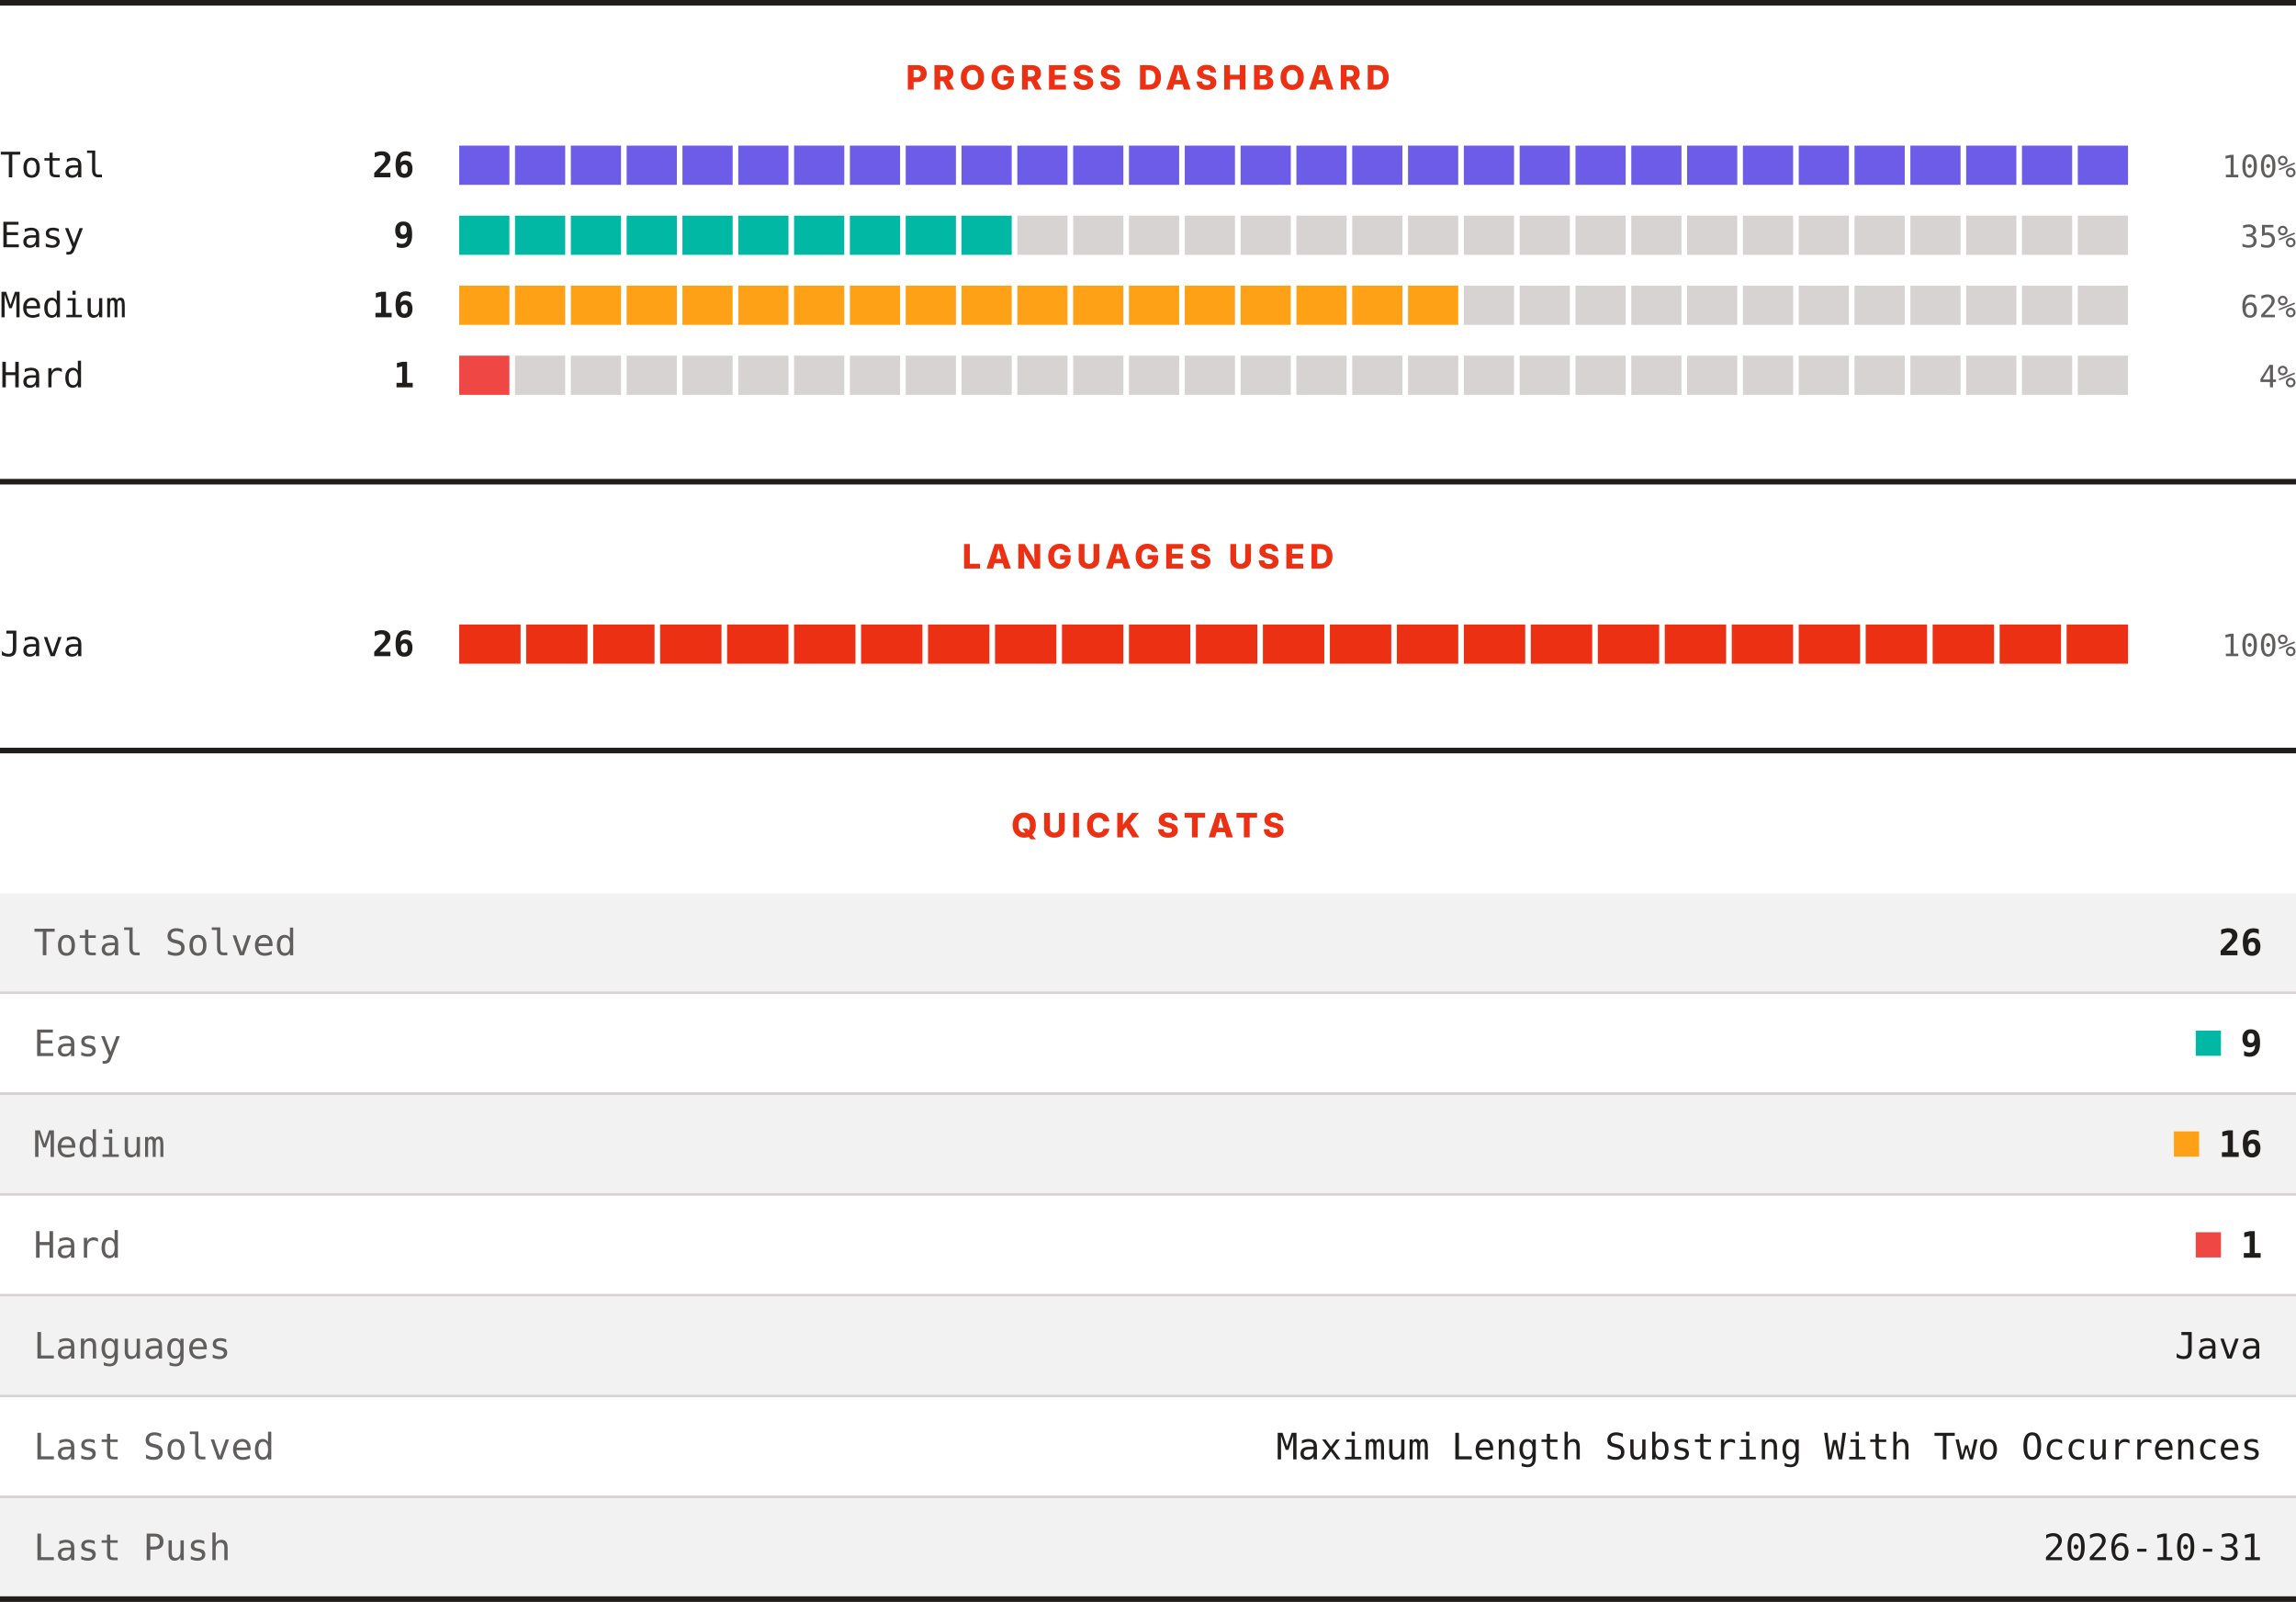
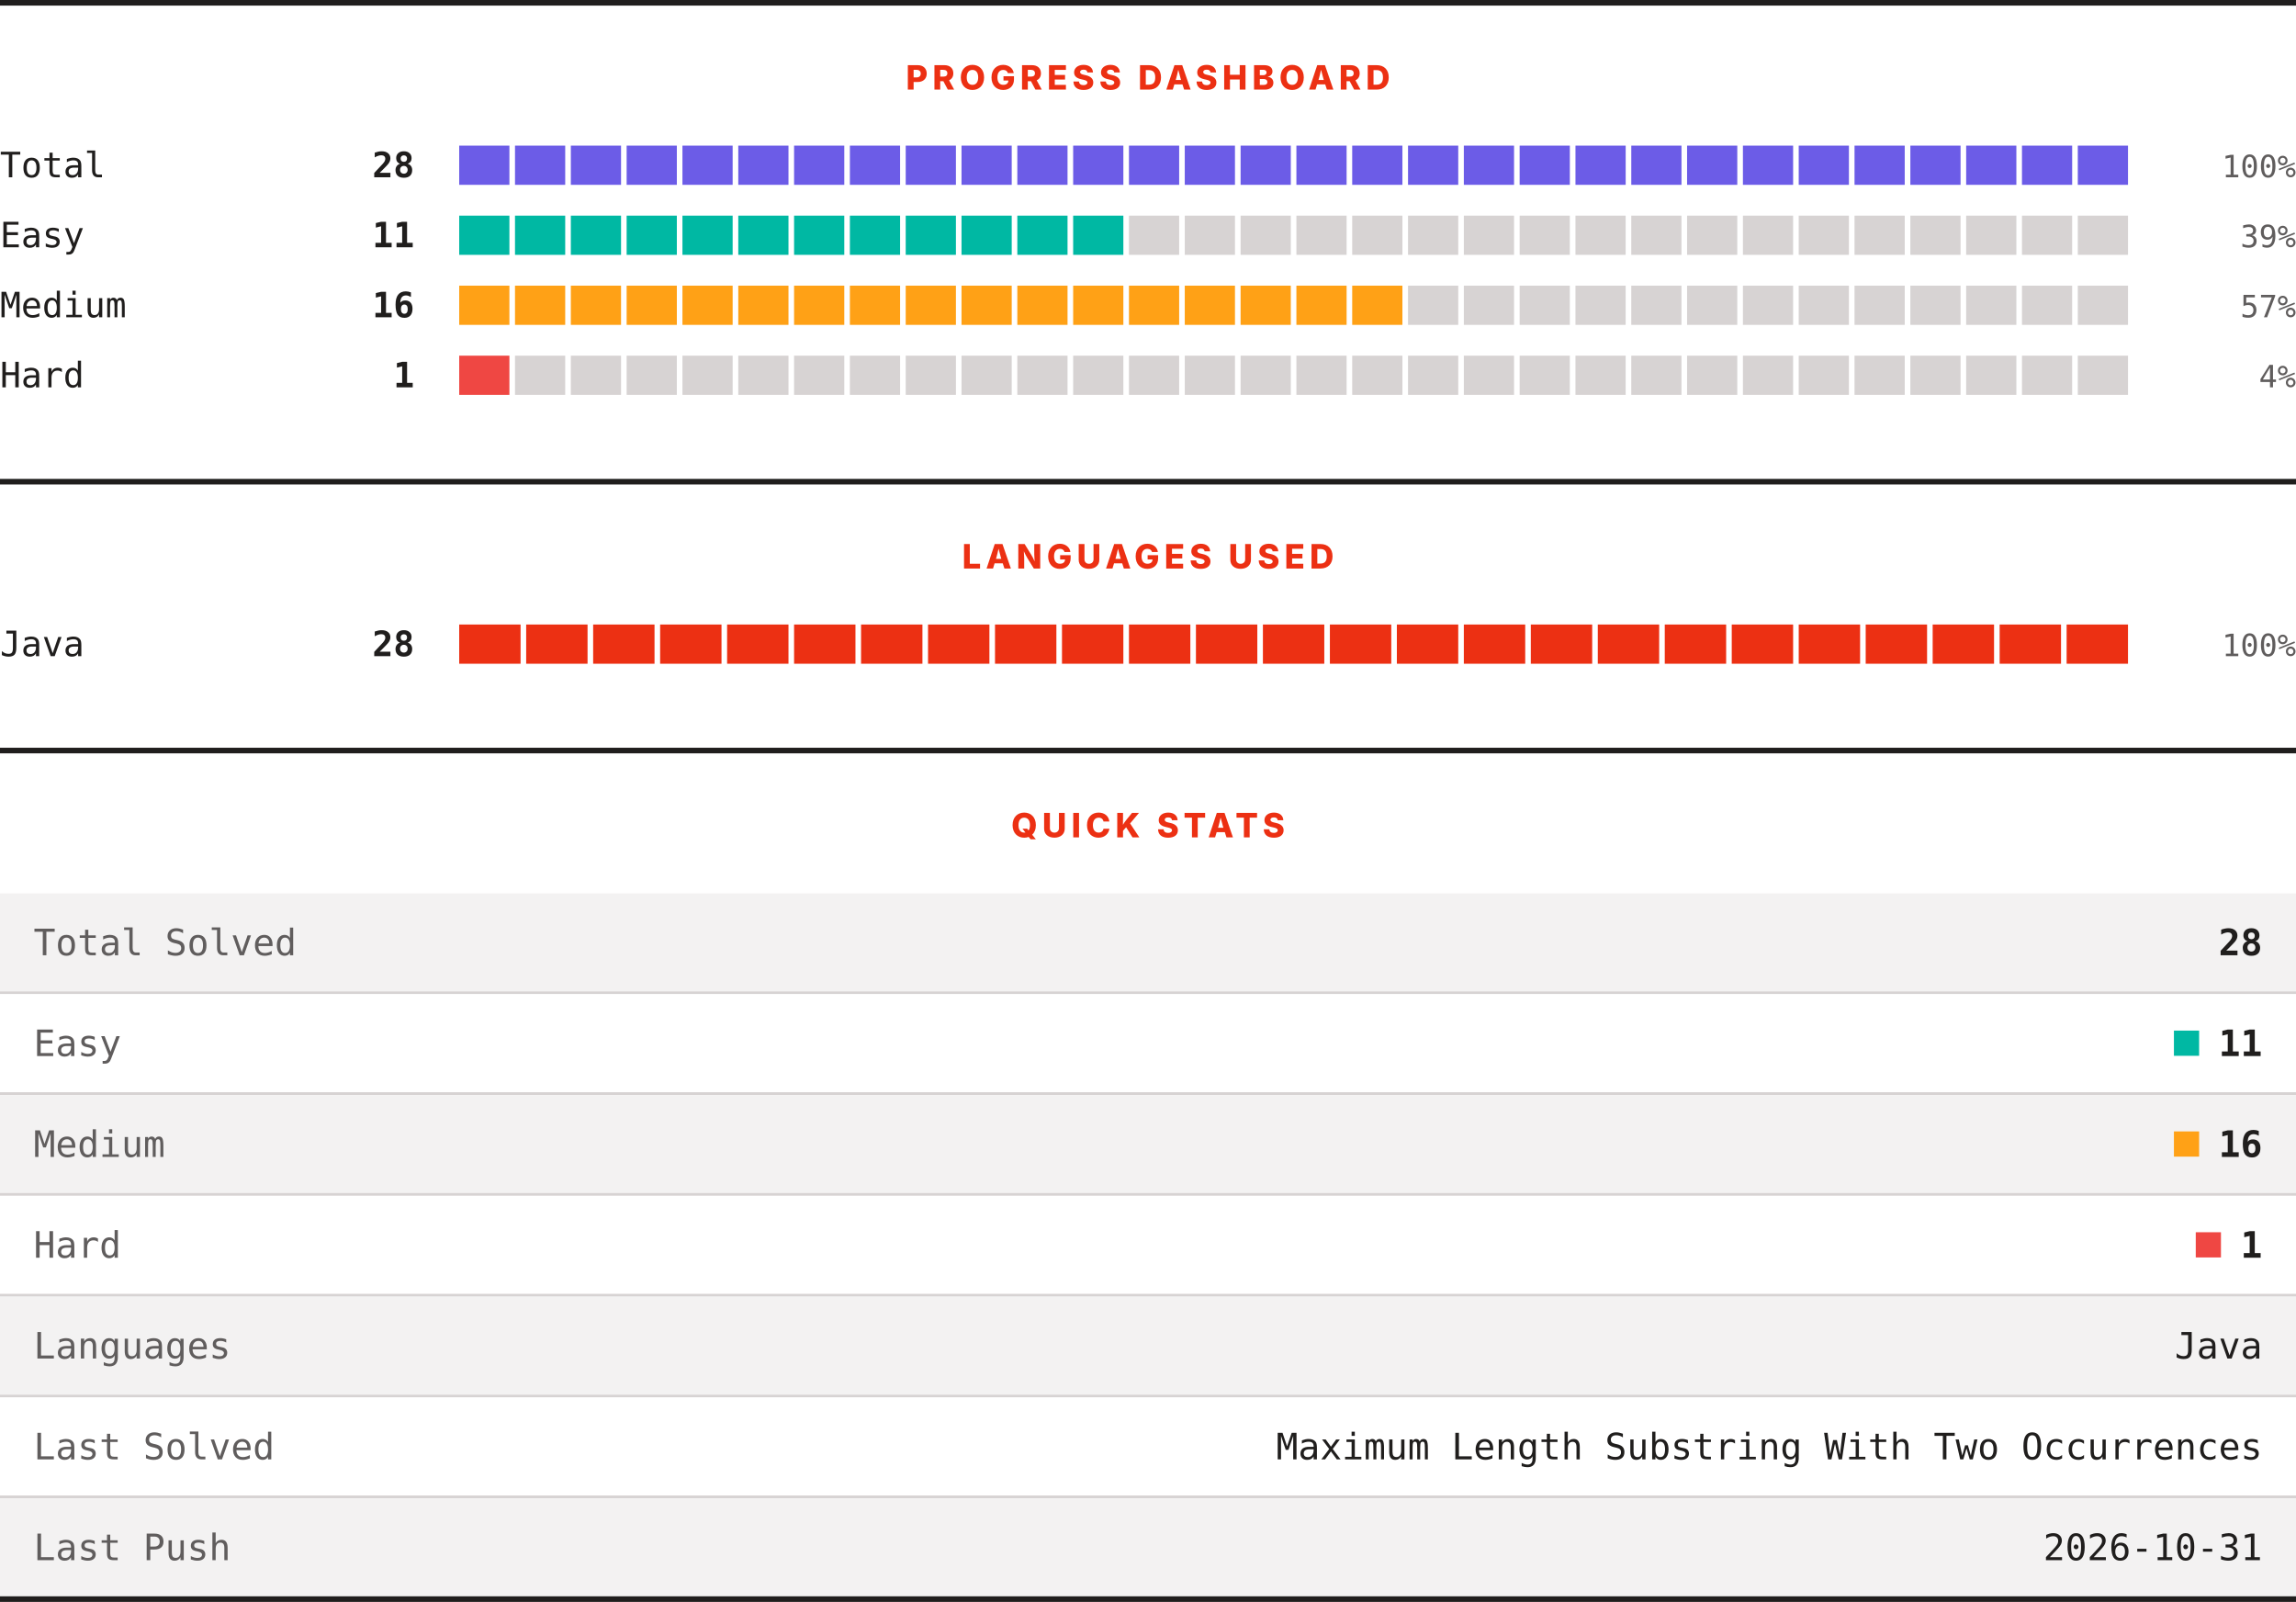
<svg xmlns="http://www.w3.org/2000/svg" width="820" height="572" viewBox="0 0 820 572" role="img" aria-label="LeetCode progress, languages and quick stats">
  <rect width="820" height="572" fill="#ffffff" />
  <rect x="0" y="0" width="820" height="2" fill="#201e1d" />
  <text x="410" y="32" text-anchor="middle" font-family="Archivo, system-ui, -apple-system, Segoe UI, sans-serif" font-size="12" font-weight="800" letter-spacing="1.68" fill="#ec3013">PROGRESS DASHBOARD</text>
  <text x="0" y="63.3" font-family="ui-monospace, SFMono-Regular, Menlo, Consolas, monospace" font-size="12.5" fill="#201e1d">Total</text>
-   <text x="148" y="63.3" text-anchor="end" font-family="ui-monospace, SFMono-Regular, Menlo, Consolas, monospace" font-size="12.5" font-weight="700" fill="#201e1d">26</text>
+   <text x="148" y="63.3" text-anchor="end" font-family="ui-monospace, SFMono-Regular, Menlo, Consolas, monospace" font-size="12.5" font-weight="700" fill="#201e1d">28</text>
  <rect x="164.00" y="52" width="17.93" height="14" fill="#6c5ce7" />
  <rect x="183.93" y="52" width="17.93" height="14" fill="#6c5ce7" />
  <rect x="203.87" y="52" width="17.93" height="14" fill="#6c5ce7" />
  <rect x="223.80" y="52" width="17.93" height="14" fill="#6c5ce7" />
  <rect x="243.73" y="52" width="17.93" height="14" fill="#6c5ce7" />
  <rect x="263.67" y="52" width="17.93" height="14" fill="#6c5ce7" />
  <rect x="283.60" y="52" width="17.93" height="14" fill="#6c5ce7" />
  <rect x="303.53" y="52" width="17.93" height="14" fill="#6c5ce7" />
  <rect x="323.47" y="52" width="17.93" height="14" fill="#6c5ce7" />
  <rect x="343.40" y="52" width="17.93" height="14" fill="#6c5ce7" />
  <rect x="363.33" y="52" width="17.93" height="14" fill="#6c5ce7" />
  <rect x="383.27" y="52" width="17.93" height="14" fill="#6c5ce7" />
  <rect x="403.20" y="52" width="17.93" height="14" fill="#6c5ce7" />
  <rect x="423.13" y="52" width="17.93" height="14" fill="#6c5ce7" />
  <rect x="443.07" y="52" width="17.93" height="14" fill="#6c5ce7" />
  <rect x="463.00" y="52" width="17.93" height="14" fill="#6c5ce7" />
  <rect x="482.93" y="52" width="17.93" height="14" fill="#6c5ce7" />
  <rect x="502.87" y="52" width="17.93" height="14" fill="#6c5ce7" />
  <rect x="522.80" y="52" width="17.93" height="14" fill="#6c5ce7" />
  <rect x="542.73" y="52" width="17.93" height="14" fill="#6c5ce7" />
  <rect x="562.67" y="52" width="17.93" height="14" fill="#6c5ce7" />
  <rect x="582.60" y="52" width="17.93" height="14" fill="#6c5ce7" />
  <rect x="602.53" y="52" width="17.93" height="14" fill="#6c5ce7" />
  <rect x="622.47" y="52" width="17.93" height="14" fill="#6c5ce7" />
  <rect x="642.40" y="52" width="17.93" height="14" fill="#6c5ce7" />
  <rect x="662.33" y="52" width="17.93" height="14" fill="#6c5ce7" />
  <rect x="682.27" y="52" width="17.93" height="14" fill="#6c5ce7" />
  <rect x="702.20" y="52" width="17.93" height="14" fill="#6c5ce7" />
  <rect x="722.13" y="52" width="17.93" height="14" fill="#6c5ce7" />
  <rect x="742.07" y="52" width="17.93" height="14" fill="#6c5ce7" />
  <text x="820" y="63.3" text-anchor="end" font-family="ui-monospace, SFMono-Regular, Menlo, Consolas, monospace" font-size="11" fill="#605d5d">100%</text>
  <text x="0" y="88.3" font-family="ui-monospace, SFMono-Regular, Menlo, Consolas, monospace" font-size="12.5" fill="#201e1d">Easy</text>
-   <text x="148" y="88.3" text-anchor="end" font-family="ui-monospace, SFMono-Regular, Menlo, Consolas, monospace" font-size="12.5" font-weight="700" fill="#201e1d">9</text>
+   <text x="148" y="88.3" text-anchor="end" font-family="ui-monospace, SFMono-Regular, Menlo, Consolas, monospace" font-size="12.5" font-weight="700" fill="#201e1d">11</text>
  <rect x="164.00" y="77" width="17.93" height="14" fill="#00b8a3" />
  <rect x="183.93" y="77" width="17.93" height="14" fill="#00b8a3" />
  <rect x="203.87" y="77" width="17.93" height="14" fill="#00b8a3" />
  <rect x="223.80" y="77" width="17.93" height="14" fill="#00b8a3" />
  <rect x="243.73" y="77" width="17.93" height="14" fill="#00b8a3" />
  <rect x="263.67" y="77" width="17.93" height="14" fill="#00b8a3" />
  <rect x="283.60" y="77" width="17.93" height="14" fill="#00b8a3" />
  <rect x="303.53" y="77" width="17.93" height="14" fill="#00b8a3" />
  <rect x="323.47" y="77" width="17.93" height="14" fill="#00b8a3" />
  <rect x="343.40" y="77" width="17.93" height="14" fill="#00b8a3" />
-   <rect x="363.33" y="77" width="17.93" height="14" fill="#d7d3d3" />
-   <rect x="383.27" y="77" width="17.93" height="14" fill="#d7d3d3" />
+   <rect x="363.33" y="77" width="17.93" height="14" fill="#00b8a3" />
+   <rect x="383.27" y="77" width="17.93" height="14" fill="#00b8a3" />
  <rect x="403.20" y="77" width="17.93" height="14" fill="#d7d3d3" />
  <rect x="423.13" y="77" width="17.93" height="14" fill="#d7d3d3" />
  <rect x="443.07" y="77" width="17.93" height="14" fill="#d7d3d3" />
  <rect x="463.00" y="77" width="17.93" height="14" fill="#d7d3d3" />
  <rect x="482.93" y="77" width="17.93" height="14" fill="#d7d3d3" />
  <rect x="502.87" y="77" width="17.93" height="14" fill="#d7d3d3" />
  <rect x="522.80" y="77" width="17.93" height="14" fill="#d7d3d3" />
  <rect x="542.73" y="77" width="17.93" height="14" fill="#d7d3d3" />
  <rect x="562.67" y="77" width="17.93" height="14" fill="#d7d3d3" />
  <rect x="582.60" y="77" width="17.93" height="14" fill="#d7d3d3" />
  <rect x="602.53" y="77" width="17.93" height="14" fill="#d7d3d3" />
  <rect x="622.47" y="77" width="17.93" height="14" fill="#d7d3d3" />
  <rect x="642.40" y="77" width="17.93" height="14" fill="#d7d3d3" />
  <rect x="662.33" y="77" width="17.93" height="14" fill="#d7d3d3" />
  <rect x="682.27" y="77" width="17.93" height="14" fill="#d7d3d3" />
  <rect x="702.20" y="77" width="17.93" height="14" fill="#d7d3d3" />
  <rect x="722.13" y="77" width="17.93" height="14" fill="#d7d3d3" />
  <rect x="742.07" y="77" width="17.93" height="14" fill="#d7d3d3" />
-   <text x="820" y="88.3" text-anchor="end" font-family="ui-monospace, SFMono-Regular, Menlo, Consolas, monospace" font-size="11" fill="#605d5d">35%</text>
+   <text x="820" y="88.3" text-anchor="end" font-family="ui-monospace, SFMono-Regular, Menlo, Consolas, monospace" font-size="11" fill="#605d5d">39%</text>
  <text x="0" y="113.3" font-family="ui-monospace, SFMono-Regular, Menlo, Consolas, monospace" font-size="12.5" fill="#201e1d">Medium</text>
  <text x="148" y="113.3" text-anchor="end" font-family="ui-monospace, SFMono-Regular, Menlo, Consolas, monospace" font-size="12.5" font-weight="700" fill="#201e1d">16</text>
  <rect x="164.00" y="102" width="17.93" height="14" fill="#ffa116" />
  <rect x="183.93" y="102" width="17.93" height="14" fill="#ffa116" />
  <rect x="203.87" y="102" width="17.93" height="14" fill="#ffa116" />
  <rect x="223.80" y="102" width="17.93" height="14" fill="#ffa116" />
  <rect x="243.73" y="102" width="17.93" height="14" fill="#ffa116" />
  <rect x="263.67" y="102" width="17.93" height="14" fill="#ffa116" />
  <rect x="283.60" y="102" width="17.93" height="14" fill="#ffa116" />
  <rect x="303.53" y="102" width="17.93" height="14" fill="#ffa116" />
  <rect x="323.47" y="102" width="17.93" height="14" fill="#ffa116" />
  <rect x="343.40" y="102" width="17.93" height="14" fill="#ffa116" />
  <rect x="363.33" y="102" width="17.93" height="14" fill="#ffa116" />
  <rect x="383.27" y="102" width="17.93" height="14" fill="#ffa116" />
  <rect x="403.20" y="102" width="17.93" height="14" fill="#ffa116" />
  <rect x="423.13" y="102" width="17.93" height="14" fill="#ffa116" />
  <rect x="443.07" y="102" width="17.93" height="14" fill="#ffa116" />
  <rect x="463.00" y="102" width="17.93" height="14" fill="#ffa116" />
  <rect x="482.93" y="102" width="17.93" height="14" fill="#ffa116" />
-   <rect x="502.87" y="102" width="17.93" height="14" fill="#ffa116" />
+   <rect x="502.87" y="102" width="17.93" height="14" fill="#d7d3d3" />
  <rect x="522.80" y="102" width="17.93" height="14" fill="#d7d3d3" />
  <rect x="542.73" y="102" width="17.93" height="14" fill="#d7d3d3" />
  <rect x="562.67" y="102" width="17.93" height="14" fill="#d7d3d3" />
  <rect x="582.60" y="102" width="17.93" height="14" fill="#d7d3d3" />
  <rect x="602.53" y="102" width="17.93" height="14" fill="#d7d3d3" />
  <rect x="622.47" y="102" width="17.93" height="14" fill="#d7d3d3" />
  <rect x="642.40" y="102" width="17.93" height="14" fill="#d7d3d3" />
  <rect x="662.33" y="102" width="17.93" height="14" fill="#d7d3d3" />
  <rect x="682.27" y="102" width="17.93" height="14" fill="#d7d3d3" />
  <rect x="702.20" y="102" width="17.93" height="14" fill="#d7d3d3" />
  <rect x="722.13" y="102" width="17.93" height="14" fill="#d7d3d3" />
  <rect x="742.07" y="102" width="17.93" height="14" fill="#d7d3d3" />
-   <text x="820" y="113.3" text-anchor="end" font-family="ui-monospace, SFMono-Regular, Menlo, Consolas, monospace" font-size="11" fill="#605d5d">62%</text>
+   <text x="820" y="113.3" text-anchor="end" font-family="ui-monospace, SFMono-Regular, Menlo, Consolas, monospace" font-size="11" fill="#605d5d">57%</text>
  <text x="0" y="138.3" font-family="ui-monospace, SFMono-Regular, Menlo, Consolas, monospace" font-size="12.5" fill="#201e1d">Hard</text>
  <text x="148" y="138.3" text-anchor="end" font-family="ui-monospace, SFMono-Regular, Menlo, Consolas, monospace" font-size="12.5" font-weight="700" fill="#201e1d">1</text>
  <rect x="164.00" y="127" width="17.93" height="14" fill="#ef4743" />
  <rect x="183.93" y="127" width="17.93" height="14" fill="#d7d3d3" />
  <rect x="203.87" y="127" width="17.93" height="14" fill="#d7d3d3" />
  <rect x="223.80" y="127" width="17.93" height="14" fill="#d7d3d3" />
  <rect x="243.73" y="127" width="17.93" height="14" fill="#d7d3d3" />
  <rect x="263.67" y="127" width="17.93" height="14" fill="#d7d3d3" />
  <rect x="283.60" y="127" width="17.93" height="14" fill="#d7d3d3" />
  <rect x="303.53" y="127" width="17.93" height="14" fill="#d7d3d3" />
  <rect x="323.47" y="127" width="17.93" height="14" fill="#d7d3d3" />
  <rect x="343.40" y="127" width="17.93" height="14" fill="#d7d3d3" />
  <rect x="363.33" y="127" width="17.93" height="14" fill="#d7d3d3" />
  <rect x="383.27" y="127" width="17.93" height="14" fill="#d7d3d3" />
  <rect x="403.20" y="127" width="17.93" height="14" fill="#d7d3d3" />
  <rect x="423.13" y="127" width="17.93" height="14" fill="#d7d3d3" />
  <rect x="443.07" y="127" width="17.93" height="14" fill="#d7d3d3" />
  <rect x="463.00" y="127" width="17.93" height="14" fill="#d7d3d3" />
  <rect x="482.93" y="127" width="17.93" height="14" fill="#d7d3d3" />
  <rect x="502.87" y="127" width="17.93" height="14" fill="#d7d3d3" />
  <rect x="522.80" y="127" width="17.93" height="14" fill="#d7d3d3" />
  <rect x="542.73" y="127" width="17.93" height="14" fill="#d7d3d3" />
  <rect x="562.67" y="127" width="17.93" height="14" fill="#d7d3d3" />
  <rect x="582.60" y="127" width="17.93" height="14" fill="#d7d3d3" />
  <rect x="602.53" y="127" width="17.93" height="14" fill="#d7d3d3" />
  <rect x="622.47" y="127" width="17.93" height="14" fill="#d7d3d3" />
  <rect x="642.40" y="127" width="17.93" height="14" fill="#d7d3d3" />
  <rect x="662.33" y="127" width="17.93" height="14" fill="#d7d3d3" />
  <rect x="682.27" y="127" width="17.93" height="14" fill="#d7d3d3" />
  <rect x="702.20" y="127" width="17.93" height="14" fill="#d7d3d3" />
  <rect x="722.13" y="127" width="17.93" height="14" fill="#d7d3d3" />
  <rect x="742.07" y="127" width="17.93" height="14" fill="#d7d3d3" />
  <text x="820" y="138.3" text-anchor="end" font-family="ui-monospace, SFMono-Regular, Menlo, Consolas, monospace" font-size="11" fill="#605d5d">4%</text>
  <rect x="0" y="171" width="820" height="2" fill="#201e1d" />
  <text x="410" y="203" text-anchor="middle" font-family="Archivo, system-ui, -apple-system, Segoe UI, sans-serif" font-size="12" font-weight="800" letter-spacing="1.68" fill="#ec3013">LANGUAGES USED</text>
  <text x="0" y="234.3" font-family="ui-monospace, SFMono-Regular, Menlo, Consolas, monospace" font-size="12.5" fill="#201e1d">Java</text>
-   <text x="148" y="234.3" text-anchor="end" font-family="ui-monospace, SFMono-Regular, Menlo, Consolas, monospace" font-size="12.5" font-weight="700" fill="#201e1d">26</text>
+   <text x="148" y="234.3" text-anchor="end" font-family="ui-monospace, SFMono-Regular, Menlo, Consolas, monospace" font-size="12.5" font-weight="700" fill="#201e1d">28</text>
  <rect x="164.00" y="223" width="21.92" height="14" fill="#ec3013" />
  <rect x="187.92" y="223" width="21.92" height="14" fill="#ec3013" />
  <rect x="211.84" y="223" width="21.92" height="14" fill="#ec3013" />
  <rect x="235.76" y="223" width="21.92" height="14" fill="#ec3013" />
  <rect x="259.68" y="223" width="21.92" height="14" fill="#ec3013" />
  <rect x="283.60" y="223" width="21.92" height="14" fill="#ec3013" />
  <rect x="307.52" y="223" width="21.92" height="14" fill="#ec3013" />
  <rect x="331.44" y="223" width="21.92" height="14" fill="#ec3013" />
  <rect x="355.36" y="223" width="21.92" height="14" fill="#ec3013" />
  <rect x="379.28" y="223" width="21.92" height="14" fill="#ec3013" />
  <rect x="403.20" y="223" width="21.92" height="14" fill="#ec3013" />
  <rect x="427.12" y="223" width="21.92" height="14" fill="#ec3013" />
  <rect x="451.04" y="223" width="21.92" height="14" fill="#ec3013" />
  <rect x="474.96" y="223" width="21.92" height="14" fill="#ec3013" />
  <rect x="498.88" y="223" width="21.92" height="14" fill="#ec3013" />
  <rect x="522.80" y="223" width="21.92" height="14" fill="#ec3013" />
  <rect x="546.72" y="223" width="21.92" height="14" fill="#ec3013" />
  <rect x="570.64" y="223" width="21.92" height="14" fill="#ec3013" />
  <rect x="594.56" y="223" width="21.92" height="14" fill="#ec3013" />
  <rect x="618.48" y="223" width="21.92" height="14" fill="#ec3013" />
  <rect x="642.40" y="223" width="21.92" height="14" fill="#ec3013" />
  <rect x="666.32" y="223" width="21.92" height="14" fill="#ec3013" />
  <rect x="690.24" y="223" width="21.92" height="14" fill="#ec3013" />
  <rect x="714.16" y="223" width="21.92" height="14" fill="#ec3013" />
  <rect x="738.08" y="223" width="21.92" height="14" fill="#ec3013" />
  <text x="820" y="234.3" text-anchor="end" font-family="ui-monospace, SFMono-Regular, Menlo, Consolas, monospace" font-size="11" fill="#605d5d">100%</text>
  <rect x="0" y="267" width="820" height="2" fill="#201e1d" />
  <text x="410" y="299" text-anchor="middle" font-family="Archivo, system-ui, -apple-system, Segoe UI, sans-serif" font-size="12" font-weight="800" letter-spacing="1.68" fill="#ec3013">QUICK STATS</text>
  <rect x="0" y="319" width="820" height="35" fill="#f3f2f2" />
  <text x="12" y="341.1" font-family="ui-monospace, SFMono-Regular, Menlo, Consolas, monospace" font-size="13" fill="#605d5d">Total Solved</text>
-   <text x="808" y="341.1" text-anchor="end" font-family="ui-monospace, SFMono-Regular, Menlo, Consolas, monospace" font-size="13" font-weight="700" fill="#201e1d">26</text>
+   <text x="808" y="341.1" text-anchor="end" font-family="ui-monospace, SFMono-Regular, Menlo, Consolas, monospace" font-size="13" font-weight="700" fill="#201e1d">28</text>
  <rect x="0" y="354" width="820" height="1" fill="#d7d3d3" />
  <rect x="0" y="355" width="820" height="35" fill="#ffffff" />
  <text x="12" y="377.1" font-family="ui-monospace, SFMono-Regular, Menlo, Consolas, monospace" font-size="13" fill="#605d5d">Easy</text>
-   <rect x="784.2" y="368" width="9" height="9" fill="#00b8a3" />
-   <text x="808" y="377.1" text-anchor="end" font-family="ui-monospace, SFMono-Regular, Menlo, Consolas, monospace" font-size="13" font-weight="700" fill="#201e1d">9</text>
+   <rect x="776.4" y="368" width="9" height="9" fill="#00b8a3" />
+   <text x="808" y="377.1" text-anchor="end" font-family="ui-monospace, SFMono-Regular, Menlo, Consolas, monospace" font-size="13" font-weight="700" fill="#201e1d">11</text>
  <rect x="0" y="390" width="820" height="1" fill="#d7d3d3" />
  <rect x="0" y="391" width="820" height="35" fill="#f3f2f2" />
  <text x="12" y="413.1" font-family="ui-monospace, SFMono-Regular, Menlo, Consolas, monospace" font-size="13" fill="#605d5d">Medium</text>
  <rect x="776.4" y="404" width="9" height="9" fill="#ffa116" />
  <text x="808" y="413.1" text-anchor="end" font-family="ui-monospace, SFMono-Regular, Menlo, Consolas, monospace" font-size="13" font-weight="700" fill="#201e1d">16</text>
  <rect x="0" y="426" width="820" height="1" fill="#d7d3d3" />
  <rect x="0" y="427" width="820" height="35" fill="#ffffff" />
  <text x="12" y="449.1" font-family="ui-monospace, SFMono-Regular, Menlo, Consolas, monospace" font-size="13" fill="#605d5d">Hard</text>
  <rect x="784.2" y="440" width="9" height="9" fill="#ef4743" />
  <text x="808" y="449.1" text-anchor="end" font-family="ui-monospace, SFMono-Regular, Menlo, Consolas, monospace" font-size="13" font-weight="700" fill="#201e1d">1</text>
  <rect x="0" y="462" width="820" height="1" fill="#d7d3d3" />
  <rect x="0" y="463" width="820" height="35" fill="#f3f2f2" />
  <text x="12" y="485.1" font-family="ui-monospace, SFMono-Regular, Menlo, Consolas, monospace" font-size="13" fill="#605d5d">Languages</text>
  <text x="808" y="485.1" text-anchor="end" font-family="ui-monospace, SFMono-Regular, Menlo, Consolas, monospace" font-size="13" fill="#201e1d">Java</text>
  <rect x="0" y="498" width="820" height="1" fill="#d7d3d3" />
  <rect x="0" y="499" width="820" height="35" fill="#ffffff" />
  <text x="12" y="521.1" font-family="ui-monospace, SFMono-Regular, Menlo, Consolas, monospace" font-size="13" fill="#605d5d">Last Solved</text>
  <text x="808" y="521.1" text-anchor="end" font-family="ui-monospace, SFMono-Regular, Menlo, Consolas, monospace" font-size="13" fill="#201e1d">Maximum Length Substring With Two Occurrences</text>
  <rect x="0" y="534" width="820" height="1" fill="#d7d3d3" />
  <rect x="0" y="535" width="820" height="35" fill="#f3f2f2" />
  <text x="12" y="557.1" font-family="ui-monospace, SFMono-Regular, Menlo, Consolas, monospace" font-size="13" fill="#605d5d">Last Push</text>
  <text x="808" y="557.1" text-anchor="end" font-family="ui-monospace, SFMono-Regular, Menlo, Consolas, monospace" font-size="13" fill="#201e1d">2026-10-31</text>
  <rect x="0" y="570" width="820" height="2" fill="#201e1d" />
</svg>
